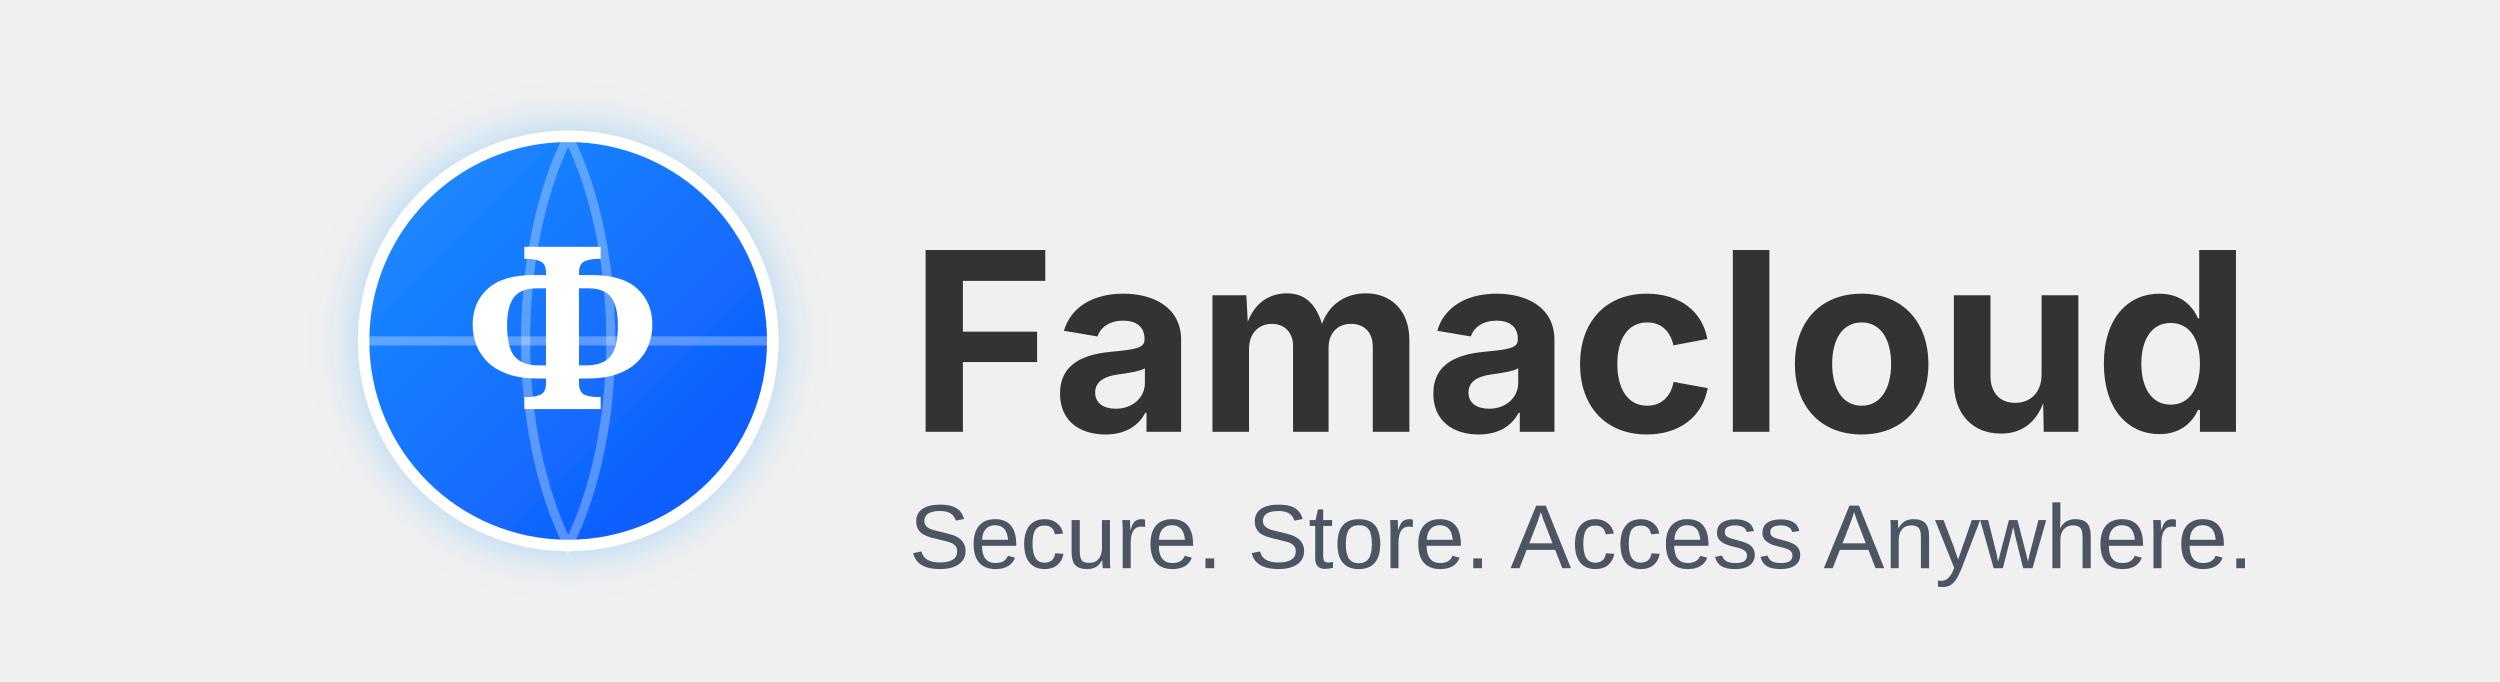
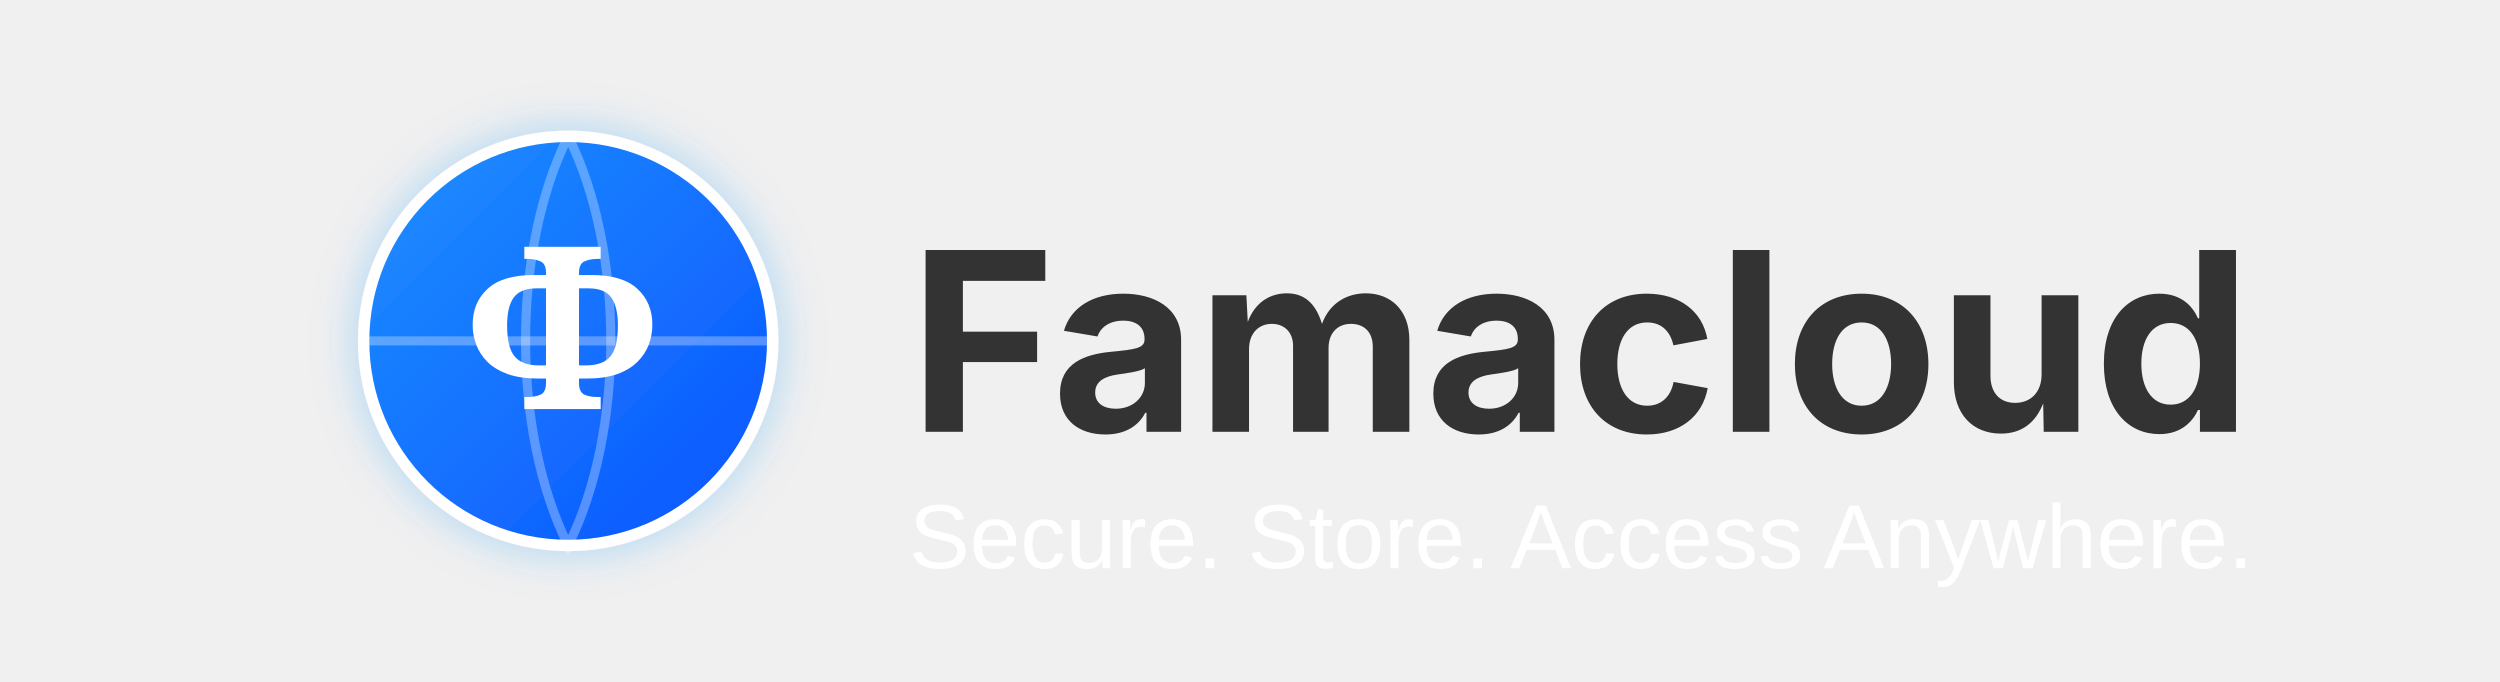
<svg xmlns="http://www.w3.org/2000/svg" width="220" height="60" viewBox="0 0 220 60">
  <defs>
    <linearGradient id="globeGrad" x1="0%" y1="0%" x2="100%" y2="100%">
      <stop offset="0%" stop-color="#1E90FF" />
      <stop offset="100%" stop-color="#0B53ff" />
    </linearGradient>
    <linearGradient id="textGrad" x1="0%" y1="0%" x2="100%" y2="0%">
      <stop offset="0%" stop-color="#1E90FF " />
      <stop offset="100%" stop-color="#1E90FF" />
    </linearGradient>
    <filter id="glow" x="-50%" y="-50%" width="200%" height="200%">
      <feDropShadow dx="0" dy="0" stdDeviation="2" flood-color="#1E90FF" flood-opacity="0.3" />
    </filter>
  </defs>
  <circle cx="50" cy="30" r="18" fill="url(#globeGrad)" stroke="#fff" stroke-width="1" filter="url(#glow)" />
  <path d="M50 12 A18 18 0 1 1 49.99 12" stroke="#fff" stroke-width="0.8" fill="none" opacity="0.3" />
  <path d="M32 30 H68" stroke="#fff" stroke-width="0.8" opacity="0.3" />
  <path d="M50 12 C55 22, 55 38, 50 48 C45 38, 45 22, 50 12" stroke="#fff" stroke-width="0.8" opacity="0.3" fill="none" />
  <text x="41" y="36" font-family="Georgia, serif" font-size="20" fill="#fff" font-weight="bold">Φ</text>
  <text x="80" y="38" font-family="Inter, Poppins, sans-serif" font-size="22" font-weight="700" fill="#333">
    Famacloud
  </text>
-   <text x="80" y="50" font-family="Manrope, Arial, sans-serif" font-size="8" fill="#4B5563">
+   <text x="80" y="50" font-family="Manrope, Arial, sans-serif" font-size="8" fill="#fff">
    Secure. Store. Access Anywhere.
  </text>
</svg>
